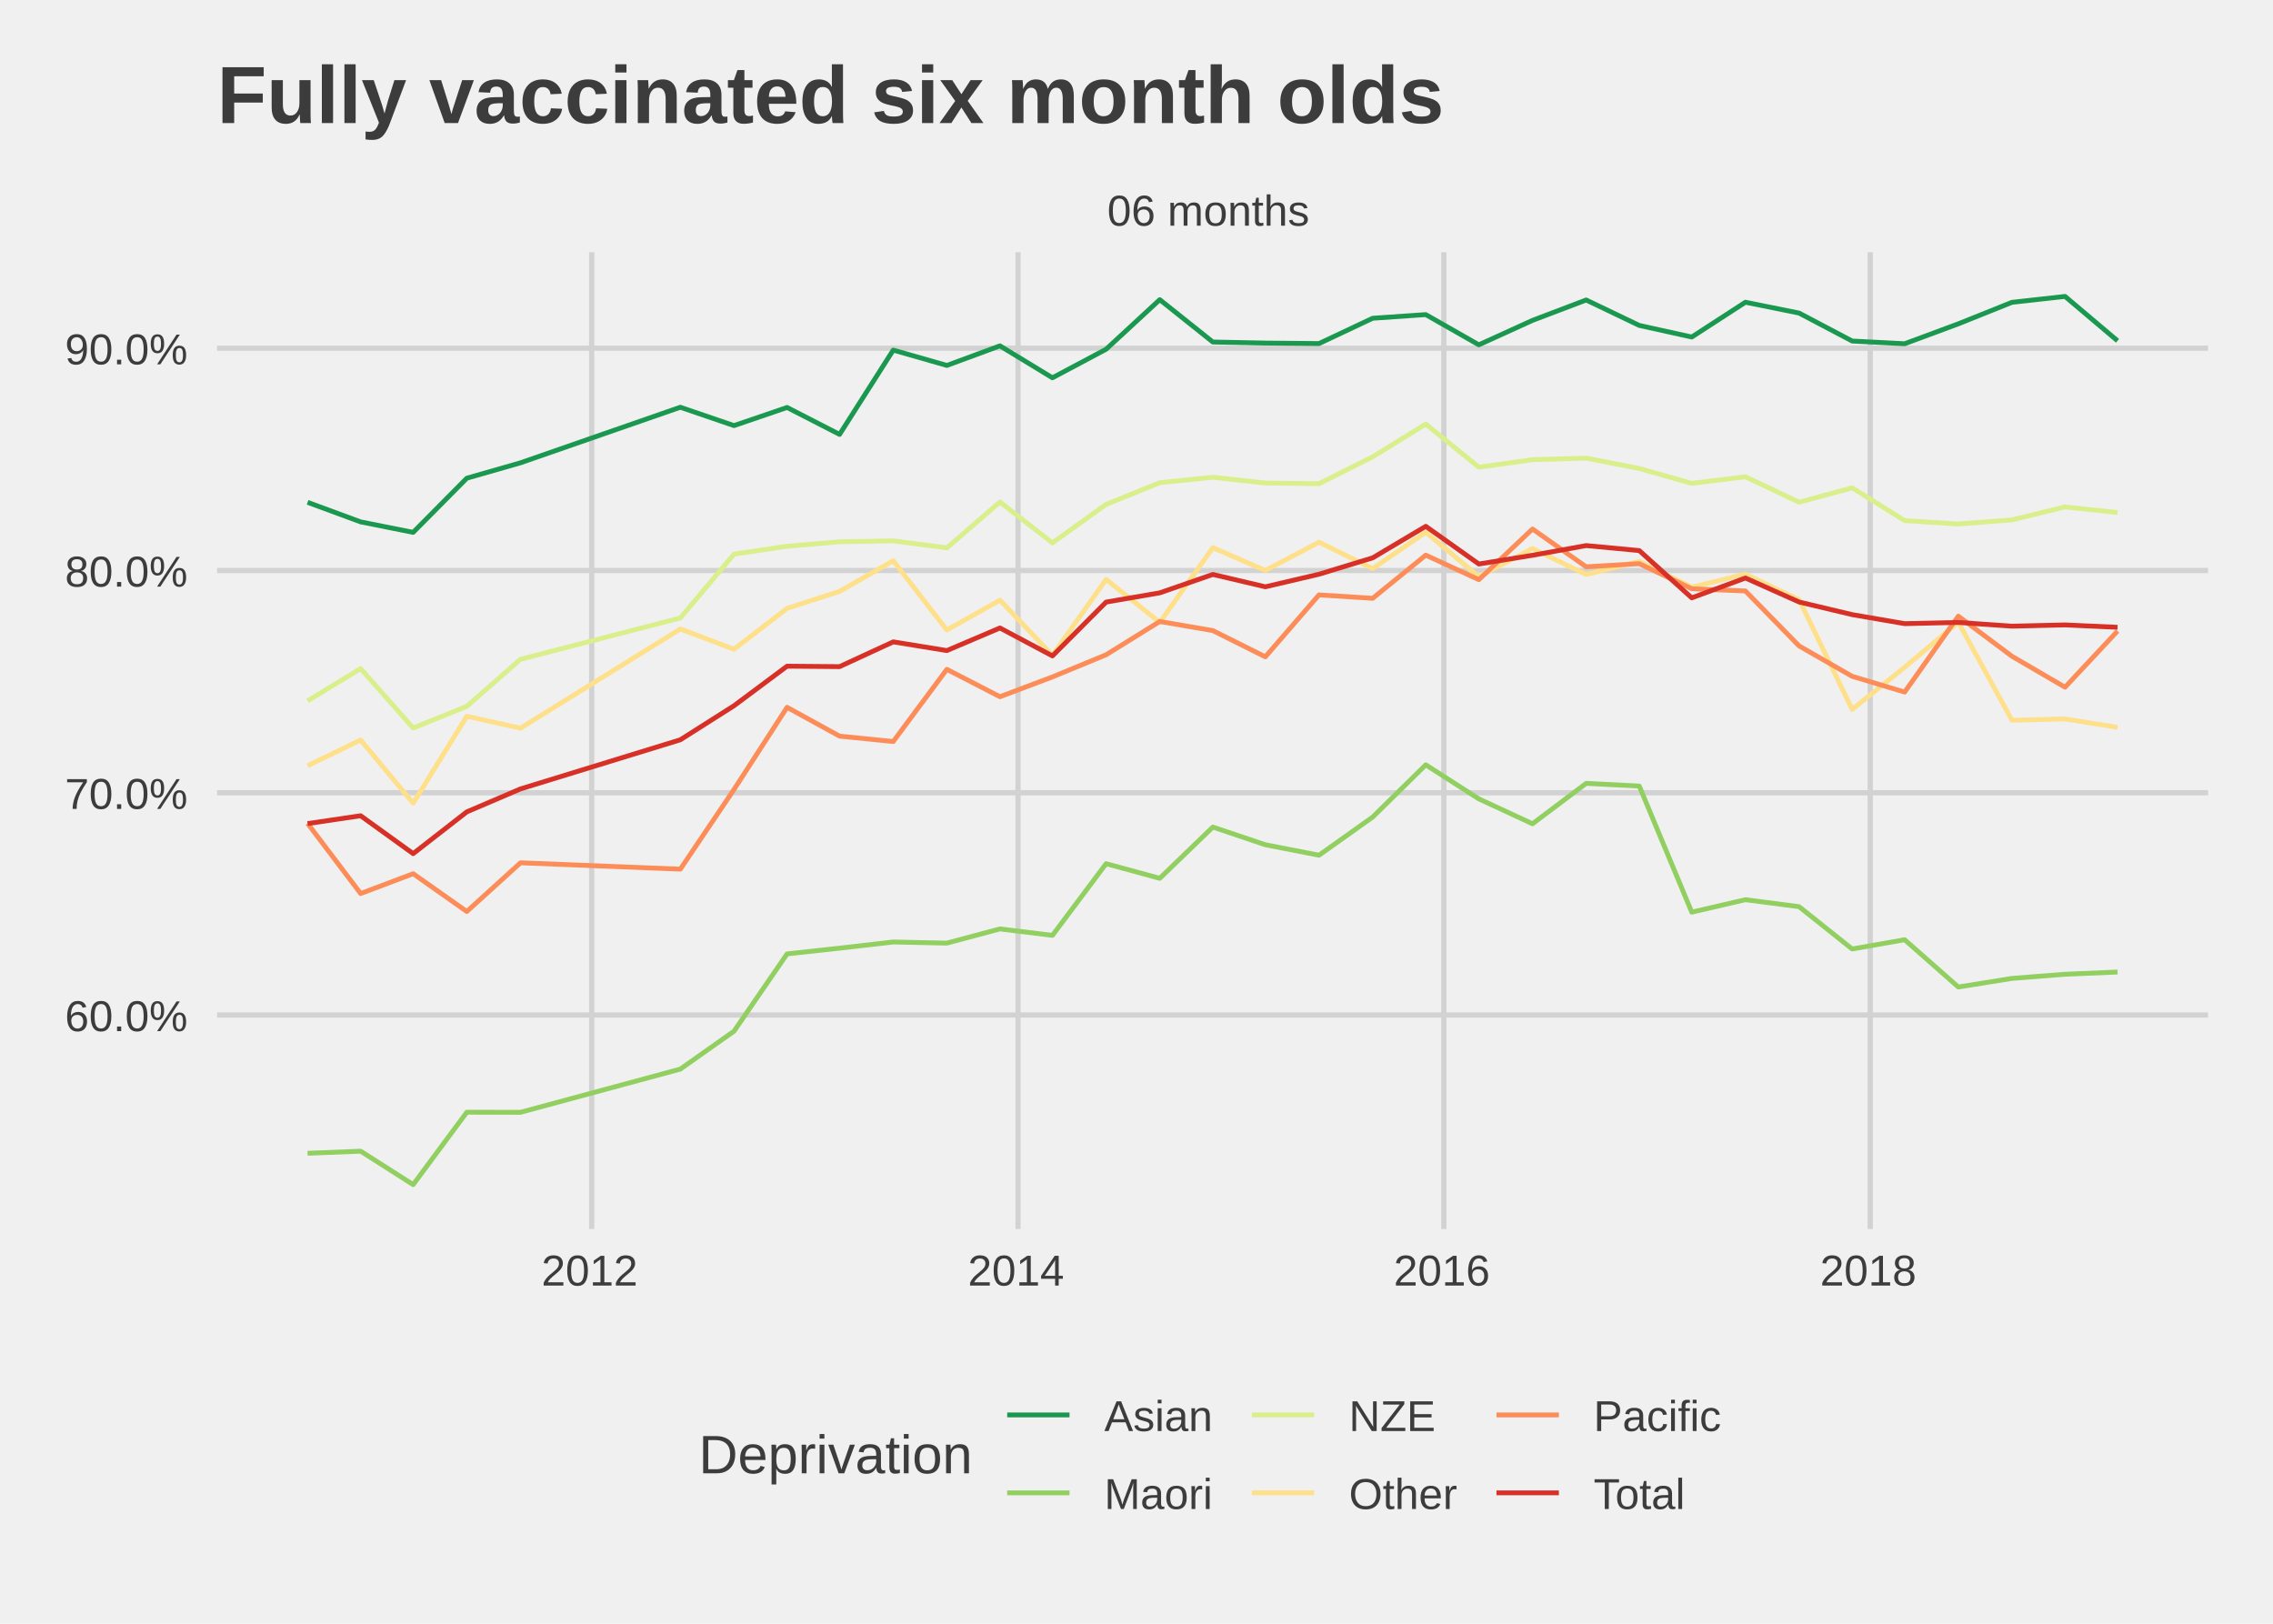
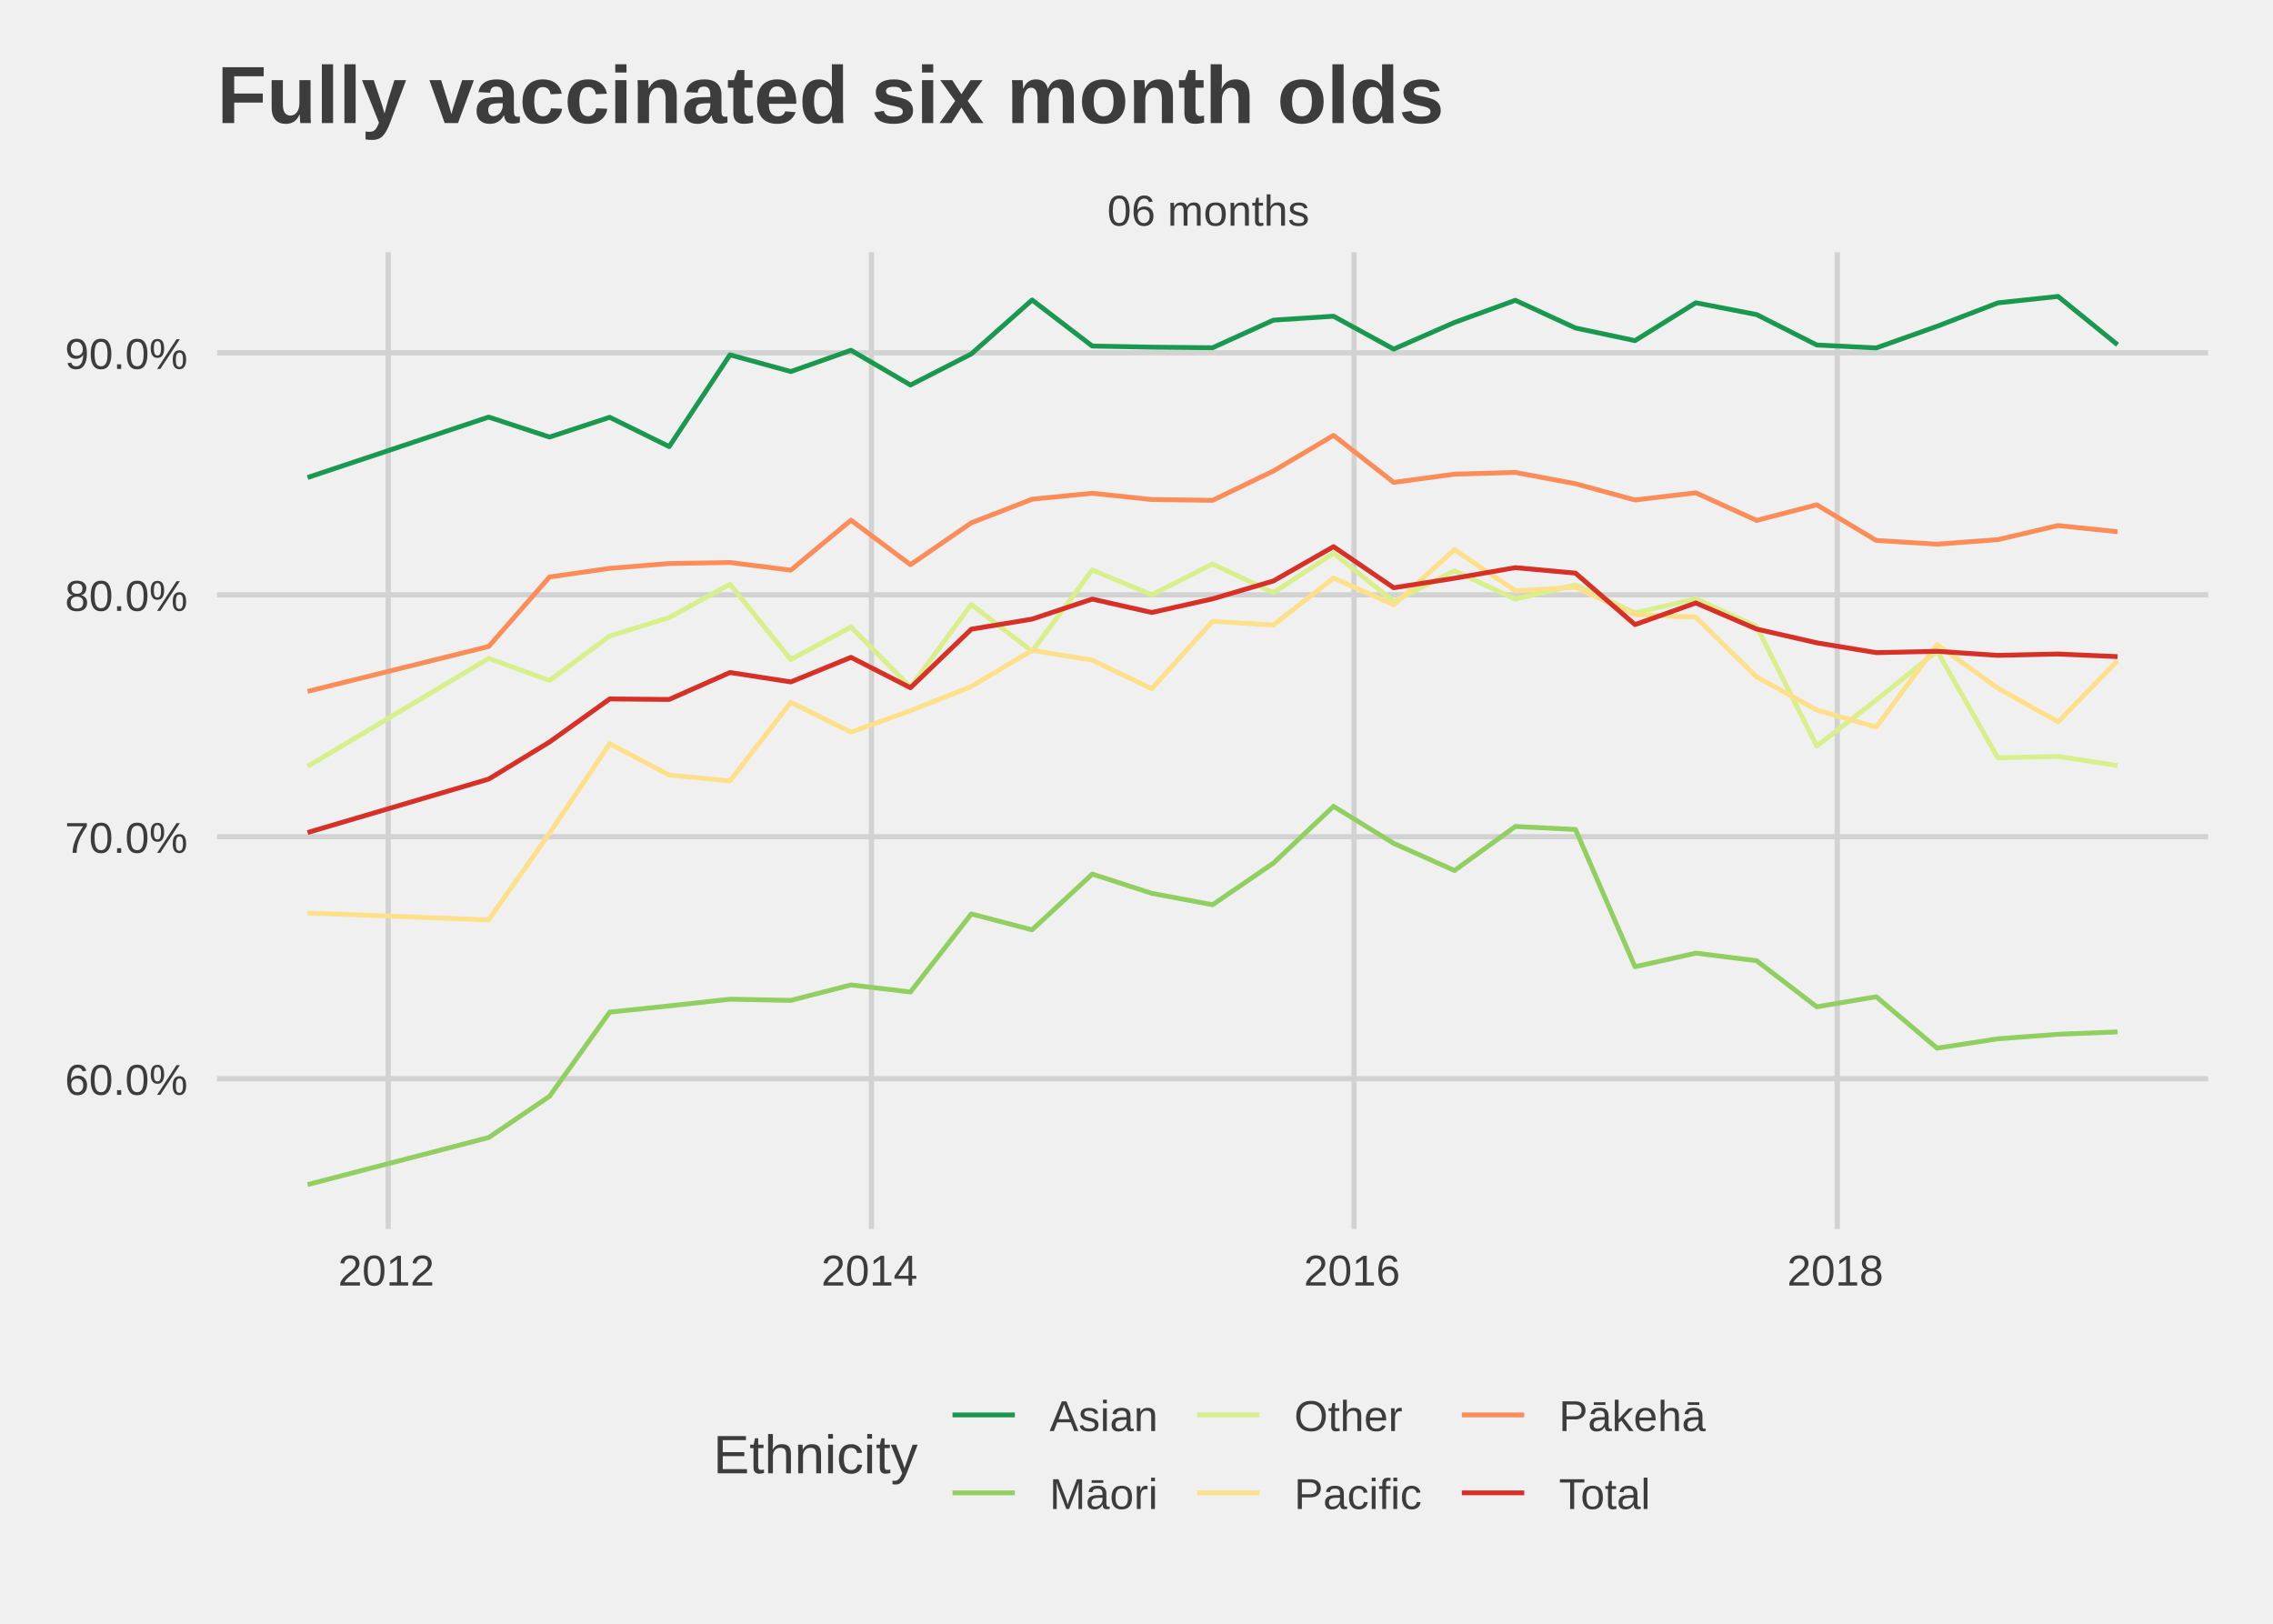
<svg xmlns="http://www.w3.org/2000/svg" viewBox="0 0 504.00 360.00">
  <defs>
    <style type="text/css">
    line, polyline, polygon, path, rect, circle {
      fill: none;
      stroke: #000000;
      stroke-linecap: round;
      stroke-linejoin: round;
      stroke-miterlimit: 10.00;
    }
  </style>
  </defs>
  <rect width="100%" height="100%" style="stroke: none; fill: #FFFFFF;" />
  <rect x="0.00" y="0.00" width="504.00" height="360.00" style="stroke-width: 1.16; stroke: none; fill: #F0F0F0;" />
  <defs>
    <clipPath id="cpNDguMTN8NDg5LjYwfDI3Mi40OHw1NS44OA==">
      <rect x="48.13" y="55.88" width="441.47" height="216.60" />
    </clipPath>
  </defs>
  <rect x="48.13" y="55.88" width="441.47" height="216.60" style="stroke-width: 1.16; stroke: none; fill: #F0F0F0;" clip-path="url(#cpNDguMTN8NDg5LjYwfDI3Mi40OHw1NS44OA==)" />
-   <polyline points="48.13,225.04 489.60,225.04 " style="stroke-width: 1.16; stroke: #D2D2D2; stroke-linecap: butt;" clip-path="url(#cpNDguMTN8NDg5LjYwfDI3Mi40OHw1NS44OA==)" />
-   <polyline points="48.13,175.76 489.60,175.76 " style="stroke-width: 1.16; stroke: #D2D2D2; stroke-linecap: butt;" clip-path="url(#cpNDguMTN8NDg5LjYwfDI3Mi40OHw1NS44OA==)" />
-   <polyline points="48.13,126.48 489.60,126.48 " style="stroke-width: 1.16; stroke: #D2D2D2; stroke-linecap: butt;" clip-path="url(#cpNDguMTN8NDg5LjYwfDI3Mi40OHw1NS44OA==)" />
-   <polyline points="48.13,77.20 489.60,77.20 " style="stroke-width: 1.16; stroke: #D2D2D2; stroke-linecap: butt;" clip-path="url(#cpNDguMTN8NDg5LjYwfDI3Mi40OHw1NS44OA==)" />
-   <polyline points="131.19,272.48 131.19,55.88 " style="stroke-width: 1.16; stroke: #D2D2D2; stroke-linecap: butt;" clip-path="url(#cpNDguMTN8NDg5LjYwfDI3Mi40OHw1NS44OA==)" />
-   <polyline points="225.73,272.48 225.73,55.88 " style="stroke-width: 1.16; stroke: #D2D2D2; stroke-linecap: butt;" clip-path="url(#cpNDguMTN8NDg5LjYwfDI3Mi40OHw1NS44OA==)" />
-   <polyline points="320.15,272.48 320.15,55.88 " style="stroke-width: 1.16; stroke: #D2D2D2; stroke-linecap: butt;" clip-path="url(#cpNDguMTN8NDg5LjYwfDI3Mi40OHw1NS44OA==)" />
-   <polyline points="414.69,272.48 414.69,55.88 " style="stroke-width: 1.16; stroke: #D2D2D2; stroke-linecap: butt;" clip-path="url(#cpNDguMTN8NDg5LjYwfDI3Mi40OHw1NS44OA==)" />
-   <polyline points="68.20,111.37 79.97,115.71 91.61,118.03 103.51,106.02 115.41,102.61 150.85,90.29 162.75,94.36 174.52,90.34 186.16,96.31 198.06,77.62 209.95,81.02 221.72,76.68 233.36,83.76 245.26,77.43 257.16,66.44 268.93,75.83 280.57,76.06 292.47,76.17 304.37,70.56 316.14,69.75 327.91,76.45 339.81,71.03 351.71,66.51 363.48,72.15 375.12,74.72 387.02,67.01 398.92,69.41 410.69,75.61 422.33,76.21 434.22,71.80 446.12,67.03 457.89,65.72 469.53,75.56 " style="stroke-width: 1.07; stroke: #1A9850; stroke-linecap: butt;" clip-path="url(#cpNDguMTN8NDg5LjYwfDI3Mi40OHw1NS44OA==)" />
-   <polyline points="68.20,255.69 79.97,255.23 91.61,262.64 103.51,246.59 115.41,246.61 150.85,237.03 162.75,228.63 174.52,211.49 186.16,210.22 198.06,208.85 209.95,209.10 221.72,205.95 233.36,207.38 245.26,191.49 257.16,194.73 268.93,183.37 280.57,187.29 292.47,189.61 304.37,181.15 316.14,169.57 327.91,177.12 339.81,182.64 351.71,173.68 363.48,174.28 375.12,202.24 387.02,199.47 398.92,201.02 410.69,210.40 422.33,208.35 434.22,218.83 446.12,216.92 457.89,216.00 469.53,215.51 " style="stroke-width: 1.07; stroke: #91CF60; stroke-linecap: butt;" clip-path="url(#cpNDguMTN8NDg5LjYwfDI3Mi40OHw1NS44OA==)" />
-   <polyline points="68.20,155.39 79.97,148.23 91.61,161.41 103.51,156.60 115.41,146.17 150.85,137.01 162.75,122.86 174.52,121.11 186.16,120.12 198.06,119.91 209.95,121.47 221.72,111.30 233.36,120.36 245.26,111.83 257.16,107.02 268.93,105.81 280.57,107.09 292.47,107.25 304.37,101.28 316.14,94.02 327.91,103.59 339.81,101.92 351.71,101.57 363.48,103.87 375.12,107.17 387.02,105.71 398.92,111.34 410.69,108.16 422.33,115.42 434.22,116.18 446.12,115.26 457.89,112.39 469.53,113.64 " style="stroke-width: 1.07; stroke: #D9EF8B; stroke-linecap: butt;" clip-path="url(#cpNDguMTN8NDg5LjYwfDI3Mi40OHw1NS44OA==)" />
-   <polyline points="68.20,169.76 79.97,164.07 91.61,178.07 103.51,158.80 115.41,161.44 150.85,139.45 162.75,143.94 174.52,134.88 186.16,131.12 198.06,124.33 209.95,139.68 221.72,133.06 233.36,145.30 245.26,128.46 257.16,138.00 268.93,121.42 280.57,126.48 292.47,120.21 304.37,126.06 316.14,118.01 327.91,127.84 339.81,121.61 351.71,127.38 363.48,124.47 375.12,130.18 387.02,127.30 398.92,132.95 410.69,157.28 422.33,147.94 434.22,137.94 446.12,159.69 457.89,159.40 469.53,161.26 " style="stroke-width: 1.07; stroke: #FEE08B; stroke-linecap: butt;" clip-path="url(#cpNDguMTN8NDg5LjYwfDI3Mi40OHw1NS44OA==)" />
-   <polyline points="68.20,182.56 79.97,198.11 91.61,193.71 103.51,202.09 115.41,191.29 150.85,192.70 162.75,175.04 174.52,156.82 186.16,163.21 198.06,164.40 209.95,148.40 221.72,154.47 233.36,150.08 245.26,145.17 257.16,137.79 268.93,139.81 280.57,145.62 292.47,131.89 304.37,132.65 316.14,123.08 327.91,128.52 339.81,117.29 351.71,125.67 363.48,124.96 375.12,130.53 387.02,131.03 398.92,143.21 410.69,149.95 422.33,153.44 434.22,136.61 446.12,145.50 457.89,152.36 469.53,139.91 " style="stroke-width: 1.07; stroke: #FC8D59; stroke-linecap: butt;" clip-path="url(#cpNDguMTN8NDg5LjYwfDI3Mi40OHw1NS44OA==)" />
-   <polyline points="68.20,182.60 79.97,180.86 91.61,189.26 103.51,180.00 115.41,174.91 150.85,164.02 162.75,156.47 174.52,147.70 186.16,147.80 198.06,142.31 209.95,144.24 221.72,139.23 233.36,145.42 245.26,133.49 257.16,131.44 268.93,127.36 280.57,130.10 292.47,127.31 304.37,123.68 316.14,116.69 327.91,125.05 339.81,123.11 351.71,120.96 363.48,122.07 375.12,132.55 387.02,128.15 398.92,133.47 410.69,136.27 422.33,138.27 434.22,138.00 446.12,138.83 457.89,138.55 469.53,139.08 " style="stroke-width: 1.07; stroke: #D73027; stroke-linecap: butt;" clip-path="url(#cpNDguMTN8NDg5LjYwfDI3Mi40OHw1NS44OA==)" />
+   <polyline points="48.13,239.16 489.60,239.16 " style="stroke-width: 1.16; stroke: #D2D2D2; stroke-linecap: butt;" clip-path="url(#cpNDguMTN8NDg5LjYwfDI3Mi40OHw1NS44OA==)" />
+   <polyline points="48.13,185.51 489.60,185.51 " style="stroke-width: 1.16; stroke: #D2D2D2; stroke-linecap: butt;" clip-path="url(#cpNDguMTN8NDg5LjYwfDI3Mi40OHw1NS44OA==)" />
+   <polyline points="48.13,131.87 489.60,131.87 " style="stroke-width: 1.16; stroke: #D2D2D2; stroke-linecap: butt;" clip-path="url(#cpNDguMTN8NDg5LjYwfDI3Mi40OHw1NS44OA==)" />
+   <polyline points="48.13,78.22 489.60,78.22 " style="stroke-width: 1.16; stroke: #D2D2D2; stroke-linecap: butt;" clip-path="url(#cpNDguMTN8NDg5LjYwfDI3Mi40OHw1NS44OA==)" />
+   <polyline points="86.08,272.48 86.08,55.88 " style="stroke-width: 1.16; stroke: #D2D2D2; stroke-linecap: butt;" clip-path="url(#cpNDguMTN8NDg5LjYwfDI3Mi40OHw1NS44OA==)" />
+   <polyline points="193.23,272.48 193.23,55.88 " style="stroke-width: 1.16; stroke: #D2D2D2; stroke-linecap: butt;" clip-path="url(#cpNDguMTN8NDg5LjYwfDI3Mi40OHw1NS44OA==)" />
+   <polyline points="300.23,272.48 300.23,55.88 " style="stroke-width: 1.16; stroke: #D2D2D2; stroke-linecap: butt;" clip-path="url(#cpNDguMTN8NDg5LjYwfDI3Mi40OHw1NS44OA==)" />
+   <polyline points="407.38,272.48 407.38,55.88 " style="stroke-width: 1.16; stroke: #D2D2D2; stroke-linecap: butt;" clip-path="url(#cpNDguMTN8NDg5LjYwfDI3Mi40OHw1NS44OA==)" />
+   <polyline points="68.20,105.87 108.36,92.47 121.85,96.90 135.19,92.52 148.38,99.01 161.86,78.67 175.35,82.37 188.69,77.66 201.88,85.36 215.37,78.47 228.85,66.51 242.19,76.72 255.38,76.97 268.87,77.10 282.35,70.98 295.69,70.11 309.03,77.40 322.51,71.49 336.00,66.58 349.34,72.72 362.53,75.52 376.02,67.13 389.50,69.74 402.84,76.49 416.03,77.14 429.52,72.34 443.00,67.15 456.34,65.72 469.53,76.43 " style="stroke-width: 1.07; stroke: #1A9850; stroke-linecap: butt;" clip-path="url(#cpNDguMTN8NDg5LjYwfDI3Mi40OHw1NS44OA==)" />
+   <polyline points="68.20,262.64 108.36,252.20 121.85,243.06 135.19,224.40 148.38,223.02 161.86,221.53 175.35,221.80 188.69,218.37 201.88,219.93 215.37,202.63 228.85,206.15 242.19,193.79 255.38,198.06 268.87,200.59 282.35,191.37 295.69,178.77 309.03,186.98 322.51,193.00 336.00,183.24 349.34,183.90 362.53,214.34 376.02,211.32 389.50,213.00 402.84,223.22 416.03,220.99 429.52,232.39 443.00,230.31 456.34,229.31 469.53,228.78 " style="stroke-width: 1.07; stroke: #91CF60; stroke-linecap: butt;" clip-path="url(#cpNDguMTN8NDg5LjYwfDI3Mi40OHw1NS44OA==)" />
+   <polyline points="68.20,169.92 108.36,145.98 121.85,150.87 135.19,141.01 148.38,136.92 161.86,129.52 175.35,146.23 188.69,139.02 201.88,152.35 215.37,134.02 228.85,144.40 242.19,126.36 255.38,131.87 268.87,125.04 282.35,131.41 295.69,122.64 309.03,133.34 322.51,126.56 336.00,132.84 349.34,129.68 362.53,135.89 376.02,132.76 389.50,138.90 402.84,165.40 416.03,155.22 429.52,144.34 443.00,168.02 456.34,167.70 469.53,169.73 " style="stroke-width: 1.07; stroke: #D9EF8B; stroke-linecap: butt;" clip-path="url(#cpNDguMTN8NDg5LjYwfDI3Mi40OHw1NS44OA==)" />
+   <polyline points="68.20,202.42 108.36,203.95 121.85,184.73 135.19,164.89 148.38,171.84 161.86,173.14 175.35,155.72 188.69,162.33 201.88,157.56 215.37,152.21 228.85,144.18 242.19,146.37 255.38,152.70 268.87,137.75 282.35,138.58 295.69,128.16 309.03,134.08 322.51,121.86 336.00,130.98 349.34,130.21 362.53,136.28 376.02,136.82 389.50,150.07 402.84,157.42 416.03,161.21 429.52,142.90 443.00,152.57 456.34,160.04 469.53,146.48 " style="stroke-width: 1.07; stroke: #FEE08B; stroke-linecap: butt;" clip-path="url(#cpNDguMTN8NDg5LjYwfDI3Mi40OHw1NS44OA==)" />
+   <polyline points="68.20,153.29 108.36,143.33 121.85,127.92 135.19,126.01 148.38,124.94 161.86,124.71 175.35,126.41 188.69,115.33 201.88,125.20 215.37,115.92 228.85,110.68 242.19,109.36 255.38,110.75 268.87,110.93 282.35,104.43 295.69,96.52 309.03,106.95 322.51,105.13 336.00,104.74 349.34,107.25 362.53,110.85 376.02,109.26 389.50,115.38 402.84,111.92 416.03,119.82 429.52,120.65 443.00,119.64 456.34,116.52 469.53,117.89 " style="stroke-width: 1.07; stroke: #FC8D59; stroke-linecap: butt;" clip-path="url(#cpNDguMTN8NDg5LjYwfDI3Mi40OHw1NS44OA==)" />
+   <polyline points="68.20,184.58 108.36,172.73 121.85,164.51 135.19,154.96 148.38,155.08 161.86,149.10 175.35,151.19 188.69,145.74 201.88,152.48 215.37,139.50 228.85,137.26 242.19,132.82 255.38,135.80 268.87,132.77 282.35,128.81 295.69,121.20 309.03,130.31 322.51,128.20 336.00,125.85 349.34,127.07 362.53,138.48 376.02,133.68 389.50,139.47 402.84,142.52 416.03,144.70 429.52,144.40 443.00,145.30 456.34,145.00 469.53,145.58 " style="stroke-width: 1.07; stroke: #D73027; stroke-linecap: butt;" clip-path="url(#cpNDguMTN8NDg5LjYwfDI3Mi40OHw1NS44OA==)" />
  <rect x="48.13" y="55.88" width="441.47" height="216.60" style="stroke-width: 1.16; stroke: none;" clip-path="url(#cpNDguMTN8NDg5LjYwfDI3Mi40OHw1NS44OA==)" />
  <defs>
    <clipPath id="cpMC4wMHw1MDQuMDB8MzYwLjAwfDAuMDA=">
      <rect x="0.00" y="0.00" width="504.00" height="360.00" />
    </clipPath>
  </defs>
  <defs>
    <clipPath id="cpNDguMTN8NDg5LjYwfDU1Ljg4fDM3LjA1">
      <rect x="48.13" y="37.05" width="441.47" height="18.83" />
    </clipPath>
  </defs>
  <rect x="48.13" y="37.05" width="441.47" height="18.83" style="stroke-width: 1.16; stroke: none; fill: #F0F0F0;" clip-path="url(#cpNDguMTN8NDg5LjYwfDU1Ljg4fDM3LjA1)" />
  <g clip-path="url(#cpNDguMTN8NDg5LjYwfDU1Ljg4fDM3LjA1)">
    <text x="245.52" y="50.04" style="font-size: 9.60px; fill: #3C3C3C; font-family: Arial;" textLength="46.69px" lengthAdjust="spacingAndGlyphs">06 months</text>
  </g>
  <defs>
    <clipPath id="cpMC4wMHw1MDQuMDB8MzYwLjAwfDAuMDA=">
      <rect x="0.00" y="0.00" width="504.00" height="360.00" />
    </clipPath>
  </defs>
  <g clip-path="url(#cpMC4wMHw1MDQuMDB8MzYwLjAwfDAuMDA=)">
-     <text x="120.06" y="285.02" style="font-size: 9.60px; fill: #3C3C3C; font-family: Arial;" textLength="22.25px" lengthAdjust="spacingAndGlyphs">2012</text>
+     <text x="74.96" y="285.02" style="font-size: 9.60px; fill: #3C3C3C; font-family: Arial;" textLength="22.25px" lengthAdjust="spacingAndGlyphs">2012</text>
  </g>
  <g clip-path="url(#cpMC4wMHw1MDQuMDB8MzYwLjAwfDAuMDA=)">
-     <text x="214.61" y="285.02" style="font-size: 9.60px; fill: #3C3C3C; font-family: Arial;" textLength="22.25px" lengthAdjust="spacingAndGlyphs">2014</text>
+     <text x="182.11" y="285.02" style="font-size: 9.60px; fill: #3C3C3C; font-family: Arial;" textLength="22.25px" lengthAdjust="spacingAndGlyphs">2014</text>
  </g>
  <g clip-path="url(#cpMC4wMHw1MDQuMDB8MzYwLjAwfDAuMDA=)">
-     <text x="309.03" y="285.02" style="font-size: 9.60px; fill: #3C3C3C; font-family: Arial;" textLength="22.25px" lengthAdjust="spacingAndGlyphs">2016</text>
+     <text x="289.11" y="285.02" style="font-size: 9.60px; fill: #3C3C3C; font-family: Arial;" textLength="22.25px" lengthAdjust="spacingAndGlyphs">2016</text>
  </g>
  <g clip-path="url(#cpMC4wMHw1MDQuMDB8MzYwLjAwfDAuMDA=)">
-     <text x="403.57" y="285.02" style="font-size: 9.60px; fill: #3C3C3C; font-family: Arial;" textLength="22.25px" lengthAdjust="spacingAndGlyphs">2018</text>
+     <text x="396.26" y="285.02" style="font-size: 9.60px; fill: #3C3C3C; font-family: Arial;" textLength="22.25px" lengthAdjust="spacingAndGlyphs">2018</text>
  </g>
  <g clip-path="url(#cpMC4wMHw1MDQuMDB8MzYwLjAwfDAuMDA=)">
-     <text x="14.40" y="228.62" style="font-size: 9.60px; fill: #3C3C3C; font-family: Arial;" textLength="28.35px" lengthAdjust="spacingAndGlyphs">60.0%</text>
+     <text x="14.40" y="242.74" style="font-size: 9.60px; fill: #3C3C3C; font-family: Arial;" textLength="28.35px" lengthAdjust="spacingAndGlyphs">60.0%</text>
  </g>
  <g clip-path="url(#cpMC4wMHw1MDQuMDB8MzYwLjAwfDAuMDA=)">
-     <text x="14.40" y="179.34" style="font-size: 9.60px; fill: #3C3C3C; font-family: Arial;" textLength="28.35px" lengthAdjust="spacingAndGlyphs">70.0%</text>
+     <text x="14.40" y="189.09" style="font-size: 9.60px; fill: #3C3C3C; font-family: Arial;" textLength="28.35px" lengthAdjust="spacingAndGlyphs">70.0%</text>
  </g>
  <g clip-path="url(#cpMC4wMHw1MDQuMDB8MzYwLjAwfDAuMDA=)">
-     <text x="14.40" y="130.06" style="font-size: 9.60px; fill: #3C3C3C; font-family: Arial;" textLength="28.35px" lengthAdjust="spacingAndGlyphs">80.0%</text>
+     <text x="14.40" y="135.44" style="font-size: 9.60px; fill: #3C3C3C; font-family: Arial;" textLength="28.35px" lengthAdjust="spacingAndGlyphs">80.0%</text>
  </g>
  <g clip-path="url(#cpMC4wMHw1MDQuMDB8MzYwLjAwfDAuMDA=)">
-     <text x="14.40" y="80.78" style="font-size: 9.60px; fill: #3C3C3C; font-family: Arial;" textLength="28.35px" lengthAdjust="spacingAndGlyphs">90.0%</text>
+     <text x="14.40" y="81.80" style="font-size: 9.60px; fill: #3C3C3C; font-family: Arial;" textLength="28.35px" lengthAdjust="spacingAndGlyphs">90.0%</text>
  </g>
-   <rect x="148.95" y="299.08" width="239.84" height="46.52" style="stroke-width: 1.16; stroke: none; fill: #F0F0F0;" clip-path="url(#cpMC4wMHw1MDQuMDB8MzYwLjAwfDAuMDA=)" />
+   <rect x="152.17" y="299.08" width="233.40" height="46.52" style="stroke-width: 1.16; stroke: none; fill: #F0F0F0;" clip-path="url(#cpMC4wMHw1MDQuMDB8MzYwLjAwfDAuMDA=)" />
  <g clip-path="url(#cpMC4wMHw1MDQuMDB8MzYwLjAwfDAuMDA=)">
-     <text x="154.93" y="326.64" style="font-size: 12.00px; fill: #3C3C3C; font-family: Arial;" textLength="60.70px" lengthAdjust="spacingAndGlyphs">Deprivation</text>
+     <text x="158.15" y="326.64" style="font-size: 12.00px; fill: #3C3C3C; font-family: Arial;" textLength="45.35px" lengthAdjust="spacingAndGlyphs">Ethnicity</text>
  </g>
-   <rect x="221.60" y="305.06" width="17.28" height="17.28" style="stroke-width: 1.16; stroke: none; fill: #F0F0F0;" clip-path="url(#cpMC4wMHw1MDQuMDB8MzYwLjAwfDAuMDA=)" />
-   <line x1="223.33" y1="313.70" x2="237.15" y2="313.70" style="stroke-width: 1.07; stroke: #1A9850; stroke-linecap: butt;" clip-path="url(#cpMC4wMHw1MDQuMDB8MzYwLjAwfDAuMDA=)" />
-   <rect x="221.60" y="322.34" width="17.28" height="17.28" style="stroke-width: 1.16; stroke: none; fill: #F0F0F0;" clip-path="url(#cpMC4wMHw1MDQuMDB8MzYwLjAwfDAuMDA=)" />
-   <line x1="223.33" y1="330.98" x2="237.15" y2="330.98" style="stroke-width: 1.07; stroke: #91CF60; stroke-linecap: butt;" clip-path="url(#cpMC4wMHw1MDQuMDB8MzYwLjAwfDAuMDA=)" />
-   <rect x="275.85" y="305.06" width="17.28" height="17.28" style="stroke-width: 1.16; stroke: none; fill: #F0F0F0;" clip-path="url(#cpMC4wMHw1MDQuMDB8MzYwLjAwfDAuMDA=)" />
-   <line x1="277.58" y1="313.70" x2="291.40" y2="313.70" style="stroke-width: 1.07; stroke: #D9EF8B; stroke-linecap: butt;" clip-path="url(#cpMC4wMHw1MDQuMDB8MzYwLjAwfDAuMDA=)" />
-   <rect x="275.85" y="322.34" width="17.28" height="17.28" style="stroke-width: 1.16; stroke: none; fill: #F0F0F0;" clip-path="url(#cpMC4wMHw1MDQuMDB8MzYwLjAwfDAuMDA=)" />
-   <line x1="277.58" y1="330.98" x2="291.40" y2="330.98" style="stroke-width: 1.07; stroke: #FEE08B; stroke-linecap: butt;" clip-path="url(#cpMC4wMHw1MDQuMDB8MzYwLjAwfDAuMDA=)" />
-   <rect x="330.10" y="305.06" width="17.28" height="17.28" style="stroke-width: 1.16; stroke: none; fill: #F0F0F0;" clip-path="url(#cpMC4wMHw1MDQuMDB8MzYwLjAwfDAuMDA=)" />
-   <line x1="331.82" y1="313.70" x2="345.65" y2="313.70" style="stroke-width: 1.07; stroke: #FC8D59; stroke-linecap: butt;" clip-path="url(#cpMC4wMHw1MDQuMDB8MzYwLjAwfDAuMDA=)" />
-   <rect x="330.10" y="322.34" width="17.28" height="17.28" style="stroke-width: 1.16; stroke: none; fill: #F0F0F0;" clip-path="url(#cpMC4wMHw1MDQuMDB8MzYwLjAwfDAuMDA=)" />
-   <line x1="331.82" y1="330.98" x2="345.65" y2="330.98" style="stroke-width: 1.07; stroke: #D73027; stroke-linecap: butt;" clip-path="url(#cpMC4wMHw1MDQuMDB8MzYwLjAwfDAuMDA=)" />
+   <rect x="209.48" y="305.06" width="17.28" height="17.28" style="stroke-width: 1.16; stroke: none; fill: #F0F0F0;" clip-path="url(#cpMC4wMHw1MDQuMDB8MzYwLjAwfDAuMDA=)" />
+   <line x1="211.20" y1="313.70" x2="225.03" y2="313.70" style="stroke-width: 1.07; stroke: #1A9850; stroke-linecap: butt;" clip-path="url(#cpMC4wMHw1MDQuMDB8MzYwLjAwfDAuMDA=)" />
+   <rect x="209.48" y="322.34" width="17.28" height="17.28" style="stroke-width: 1.16; stroke: none; fill: #F0F0F0;" clip-path="url(#cpMC4wMHw1MDQuMDB8MzYwLjAwfDAuMDA=)" />
+   <line x1="211.20" y1="330.98" x2="225.03" y2="330.98" style="stroke-width: 1.07; stroke: #91CF60; stroke-linecap: butt;" clip-path="url(#cpMC4wMHw1MDQuMDB8MzYwLjAwfDAuMDA=)" />
+   <rect x="263.73" y="305.06" width="17.28" height="17.28" style="stroke-width: 1.16; stroke: none; fill: #F0F0F0;" clip-path="url(#cpMC4wMHw1MDQuMDB8MzYwLjAwfDAuMDA=)" />
+   <line x1="265.45" y1="313.70" x2="279.28" y2="313.70" style="stroke-width: 1.07; stroke: #D9EF8B; stroke-linecap: butt;" clip-path="url(#cpMC4wMHw1MDQuMDB8MzYwLjAwfDAuMDA=)" />
+   <rect x="263.73" y="322.34" width="17.28" height="17.28" style="stroke-width: 1.16; stroke: none; fill: #F0F0F0;" clip-path="url(#cpMC4wMHw1MDQuMDB8MzYwLjAwfDAuMDA=)" />
+   <line x1="265.45" y1="330.98" x2="279.28" y2="330.98" style="stroke-width: 1.07; stroke: #FEE08B; stroke-linecap: butt;" clip-path="url(#cpMC4wMHw1MDQuMDB8MzYwLjAwfDAuMDA=)" />
+   <rect x="322.41" y="305.06" width="17.28" height="17.28" style="stroke-width: 1.16; stroke: none; fill: #F0F0F0;" clip-path="url(#cpMC4wMHw1MDQuMDB8MzYwLjAwfDAuMDA=)" />
+   <line x1="324.14" y1="313.70" x2="337.97" y2="313.70" style="stroke-width: 1.07; stroke: #FC8D59; stroke-linecap: butt;" clip-path="url(#cpMC4wMHw1MDQuMDB8MzYwLjAwfDAuMDA=)" />
+   <rect x="322.41" y="322.34" width="17.28" height="17.28" style="stroke-width: 1.16; stroke: none; fill: #F0F0F0;" clip-path="url(#cpMC4wMHw1MDQuMDB8MzYwLjAwfDAuMDA=)" />
+   <line x1="324.14" y1="330.98" x2="337.97" y2="330.98" style="stroke-width: 1.07; stroke: #D73027; stroke-linecap: butt;" clip-path="url(#cpMC4wMHw1MDQuMDB8MzYwLjAwfDAuMDA=)" />
  <g clip-path="url(#cpMC4wMHw1MDQuMDB8MzYwLjAwfDAuMDA=)">
-     <text x="244.86" y="317.28" style="font-size: 9.60px; fill: #3C3C3C; font-family: Arial;" textLength="25.01px" lengthAdjust="spacingAndGlyphs">Asian</text>
+     <text x="232.73" y="317.28" style="font-size: 9.60px; fill: #3C3C3C; font-family: Arial;" textLength="25.01px" lengthAdjust="spacingAndGlyphs">Asian</text>
  </g>
  <g clip-path="url(#cpMC4wMHw1MDQuMDB8MzYwLjAwfDAuMDA=)">
-     <text x="244.86" y="334.56" style="font-size: 9.60px; fill: #3C3C3C; font-family: Arial;" textLength="25.00px" lengthAdjust="spacingAndGlyphs">Maori</text>
+     <text x="232.73" y="334.56" style="font-size: 9.60px; fill: #3C3C3C; font-family: Arial;" textLength="25.00px" lengthAdjust="spacingAndGlyphs">Māori</text>
  </g>
  <g clip-path="url(#cpMC4wMHw1MDQuMDB8MzYwLjAwfDAuMDA=)">
-     <text x="299.11" y="317.28" style="font-size: 9.60px; fill: #3C3C3C; font-family: Arial;" textLength="20.00px" lengthAdjust="spacingAndGlyphs">NZE</text>
+     <text x="286.98" y="317.28" style="font-size: 9.60px; fill: #3C3C3C; font-family: Arial;" textLength="25.01px" lengthAdjust="spacingAndGlyphs">Other</text>
  </g>
  <g clip-path="url(#cpMC4wMHw1MDQuMDB8MzYwLjAwfDAuMDA=)">
-     <text x="299.11" y="334.56" style="font-size: 9.60px; fill: #3C3C3C; font-family: Arial;" textLength="25.01px" lengthAdjust="spacingAndGlyphs">Other</text>
+     <text x="286.98" y="334.56" style="font-size: 9.60px; fill: #3C3C3C; font-family: Arial;" textLength="29.45px" lengthAdjust="spacingAndGlyphs">Pacific</text>
  </g>
  <g clip-path="url(#cpMC4wMHw1MDQuMDB8MzYwLjAwfDAuMDA=)">
-     <text x="353.35" y="317.28" style="font-size: 9.60px; fill: #3C3C3C; font-family: Arial;" textLength="29.45px" lengthAdjust="spacingAndGlyphs">Pacific</text>
+     <text x="345.67" y="317.28" style="font-size: 9.60px; fill: #3C3C3C; font-family: Arial;" textLength="33.92px" lengthAdjust="spacingAndGlyphs">Pākehā</text>
  </g>
  <g clip-path="url(#cpMC4wMHw1MDQuMDB8MzYwLjAwfDAuMDA=)">
-     <text x="353.35" y="334.56" style="font-size: 9.60px; fill: #3C3C3C; font-family: Arial;" textLength="22.23px" lengthAdjust="spacingAndGlyphs">Total</text>
+     <text x="345.67" y="334.56" style="font-size: 9.60px; fill: #3C3C3C; font-family: Arial;" textLength="22.23px" lengthAdjust="spacingAndGlyphs">Total</text>
  </g>
  <g clip-path="url(#cpMC4wMHw1MDQuMDB8MzYwLjAwfDAuMDA=)">
    <text x="48.13" y="27.29" style="font-size: 18.00px; font-weight: bold; fill: #3C3C3C; font-family: Arial;" textLength="272.07px" lengthAdjust="spacingAndGlyphs">Fully vaccinated six month olds</text>
  </g>
</svg>
